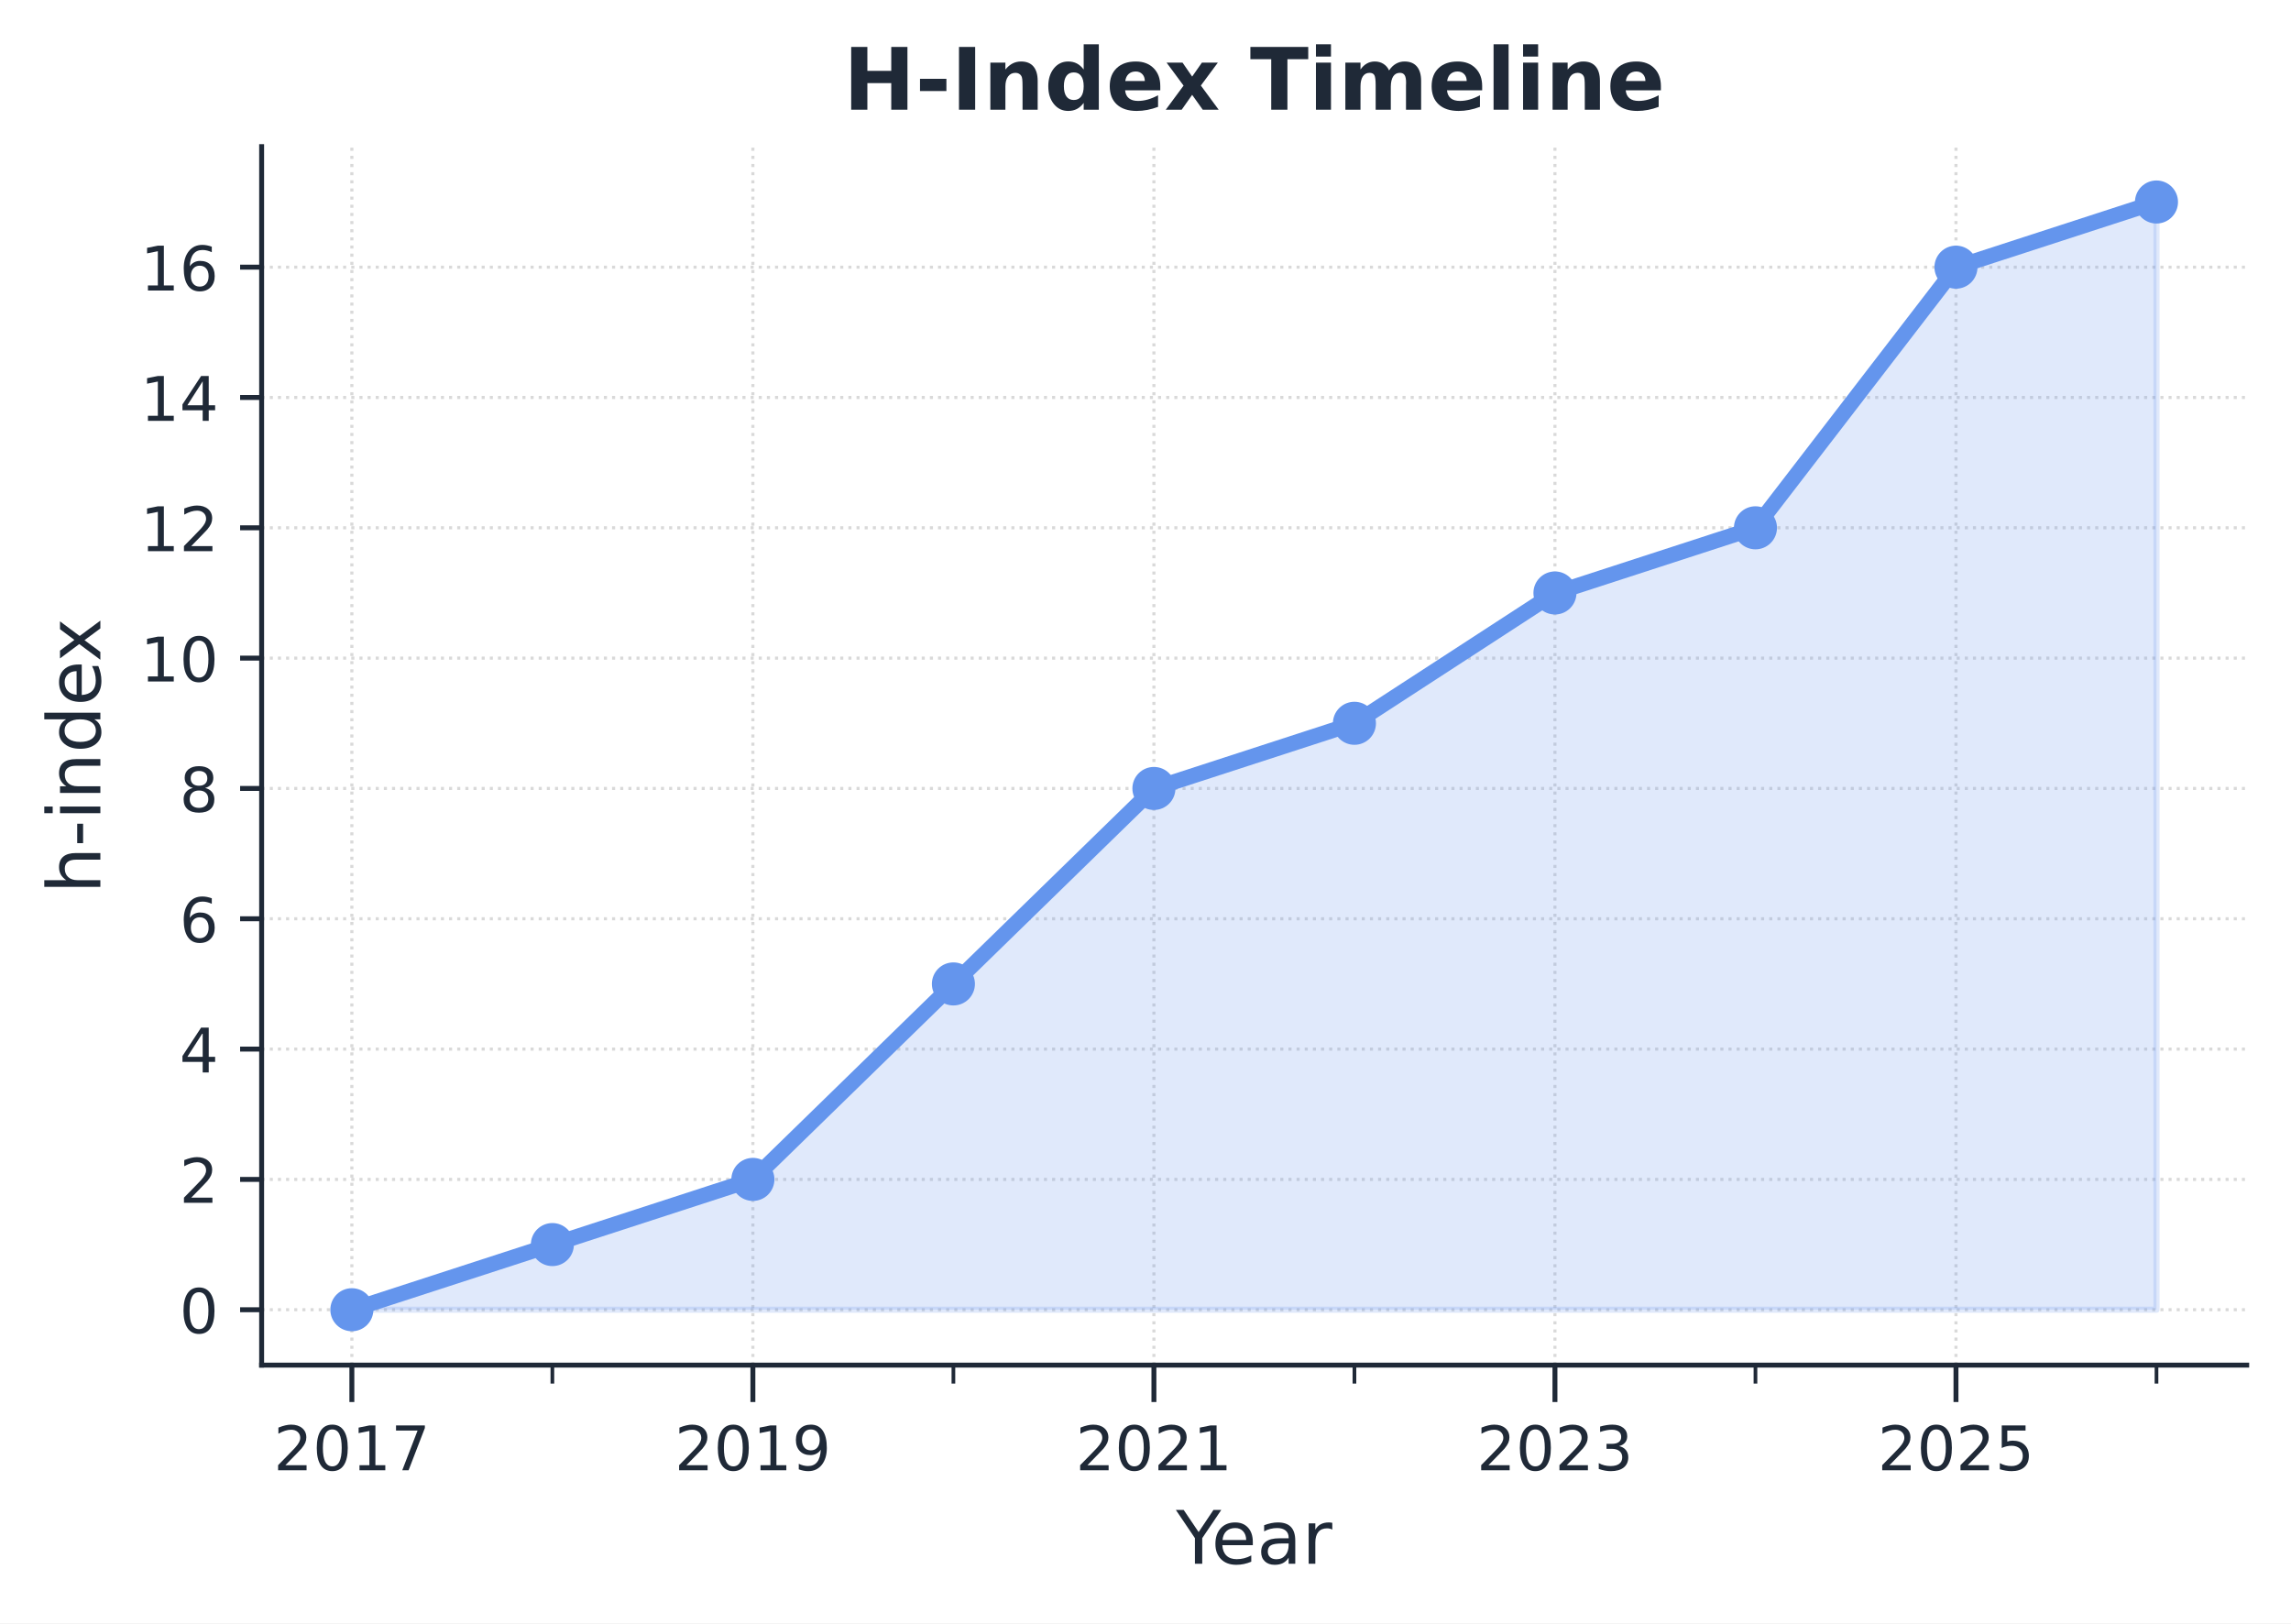
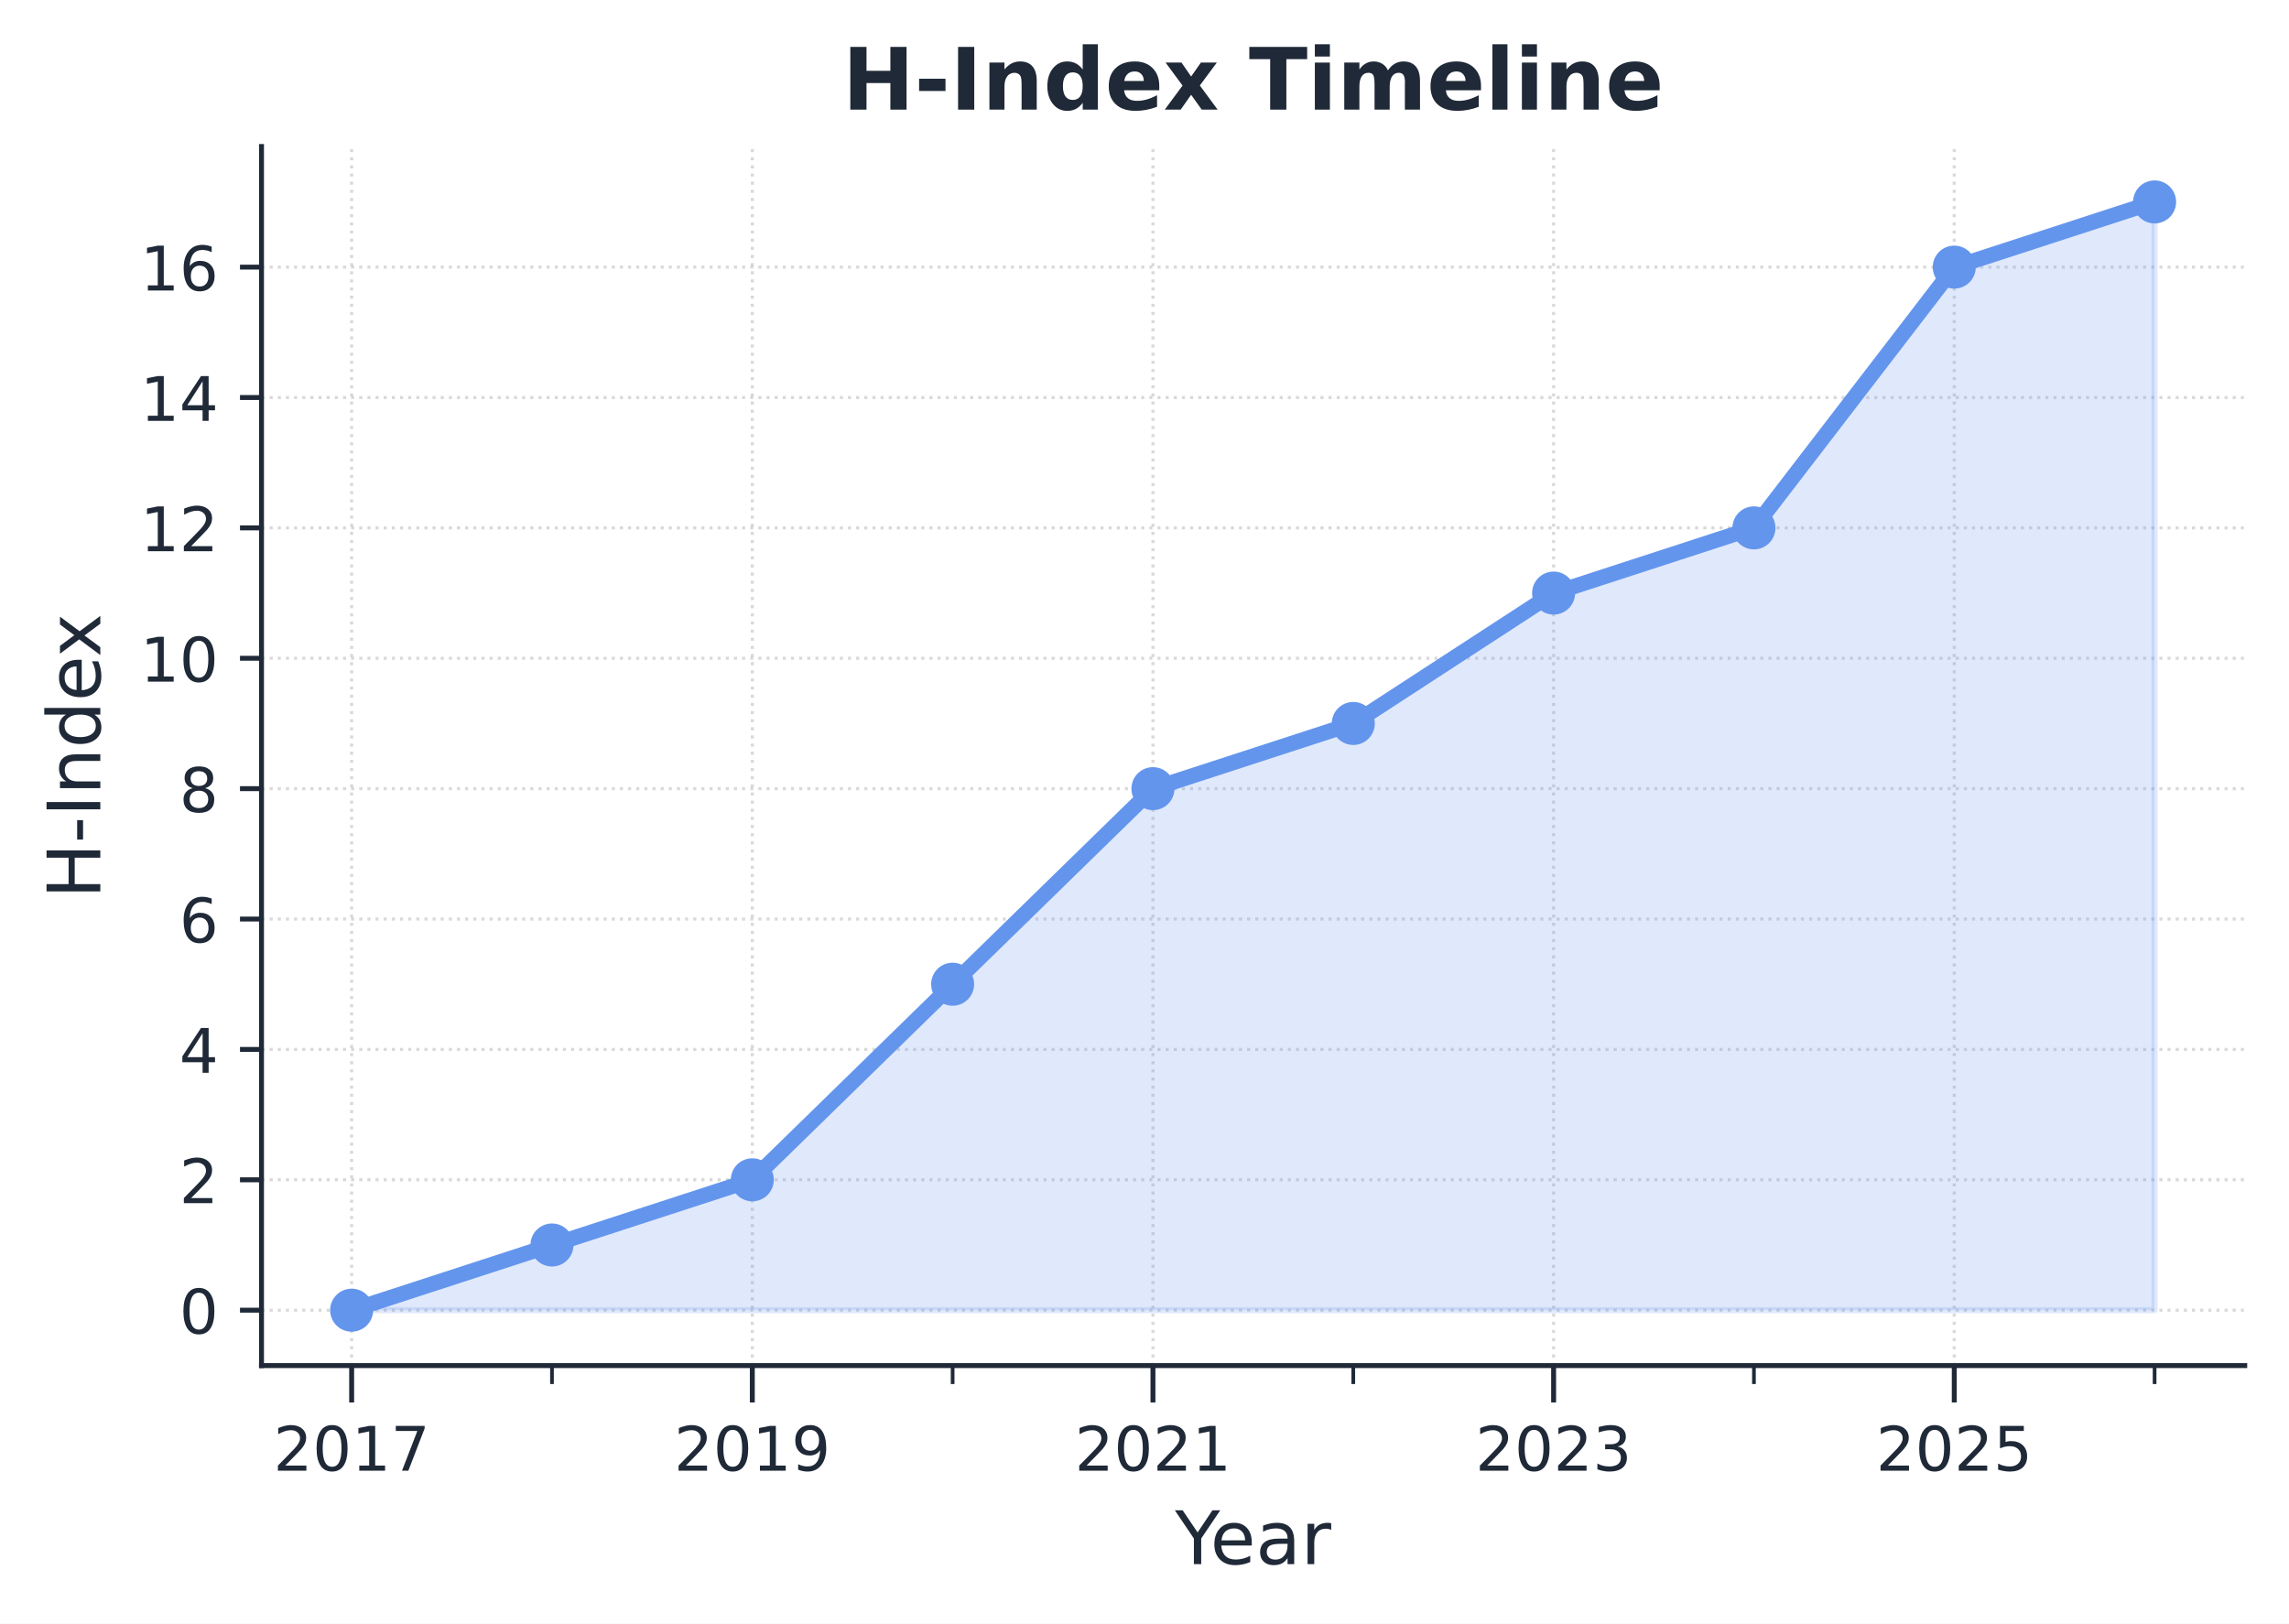
- <svg xmlns="http://www.w3.org/2000/svg" xmlns:xlink="http://www.w3.org/1999/xlink" width="372.499pt" height="263.93pt" viewBox="0 0 372.499 263.93" version="1.1">
+ <svg xmlns="http://www.w3.org/2000/svg" xmlns:xlink="http://www.w3.org/1999/xlink" width="372.349pt" height="264.17pt" viewBox="0 0 372.349 264.17" version="1.1">
  <defs>
    <style type="text/css">*{stroke-linejoin: round; stroke-linecap: butt}</style>
  </defs>
  <g id="figure_1">
    <g id="patch_1">
-       <path d="M -0 263.93  L 372.499 263.93  L 372.499 0  L -0 0  z " style="fill: #ffffff" />
+       <path d="M 0 264.17  L 372.349 264.17  L 372.349 0  L 0 0  z " style="fill: #ffffff" />
    </g>
    <g id="axes_1">
      <g id="patch_2">
-         <path d="M 42.539 221.938  L 365.299 221.938  L 365.299 23.838  L 42.539 23.838  L 42.539 221.938  z " style="fill: none" />
+         <path d="M 42.539 222.178  L 365.149 222.178  L 365.149 23.838  L 42.539 23.838  L 42.539 222.178  z " style="fill: none" />
      </g>
      <g id="matplotlib.axis_1">
        <g id="xtick_1">
          <g id="line2d_1">
-             <path d="M 57.21 221.938  L 57.21 23.838  " clip-path="url(#p928db05c9c)" style="fill: none; stroke-dasharray: 0.5,0.825; stroke-dashoffset: 0; stroke: #808080; stroke-opacity: 0.3; stroke-width: 0.5" />
+             <path d="M 57.203 222.178  L 57.203 23.838  " clip-path="url(#paad5f4434d)" style="fill: none; stroke-dasharray: 0.5,0.825; stroke-dashoffset: 0; stroke: #808080; stroke-opacity: 0.3; stroke-width: 0.5" />
          </g>
          <g id="line2d_2">
            <defs>
-               <path id="m669dae37e7" d="M 0 0  L 0 6  " style="stroke: #1f2937; stroke-width: 0.8" />
+               <path id="m8f8f8cfcc8" d="M 0 0  L 0 6  " style="stroke: #1f2937; stroke-width: 0.8" />
            </defs>
            <g>
-               <use xlink:href="#m669dae37e7" x="57.21" y="221.938" style="fill: #1f2937; stroke: #1f2937; stroke-width: 0.8" />
+               <use xlink:href="#m8f8f8cfcc8" x="57.203" y="222.178" style="fill: #1f2937; stroke: #1f2937; stroke-width: 0.8" />
            </g>
          </g>
          <g id="text_1">
-             <g style="fill: #1f2937" transform="translate(44.48466 239.0362) scale(0.1 -0.1)">
+             <g style="fill: #1f2937" transform="translate(44.47784 239.2763) scale(0.1 -0.1)">
              <defs>
                <path id="DejaVuSans-32" d="M 1228 531  L 3431 531  L 3431 0  L 469 0  L 469 531  Q 828 903 1448 1529  Q 2069 2156 2228 2338  Q 2531 2678 2651 2914  Q 2772 3150 2772 3378  Q 2772 3750 2511 3984  Q 2250 4219 1831 4219  Q 1534 4219 1204 4116  Q 875 4013 500 3803  L 500 4441  Q 881 4594 1212 4672  Q 1544 4750 1819 4750  Q 2544 4750 2975 4387  Q 3406 4025 3406 3419  Q 3406 3131 3298 2873  Q 3191 2616 2906 2266  Q 2828 2175 2409 1742  Q 1991 1309 1228 531  z " transform="scale(0.015625)" />
                <path id="DejaVuSans-30" d="M 2034 4250  Q 1547 4250 1301 3770  Q 1056 3291 1056 2328  Q 1056 1369 1301 889  Q 1547 409 2034 409  Q 2525 409 2770 889  Q 3016 1369 3016 2328  Q 3016 3291 2770 3770  Q 2525 4250 2034 4250  z M 2034 4750  Q 2819 4750 3233 4129  Q 3647 3509 3647 2328  Q 3647 1150 3233 529  Q 2819 -91 2034 -91  Q 1250 -91 836 529  Q 422 1150 422 2328  Q 422 3509 836 4129  Q 1250 4750 2034 4750  z " transform="scale(0.015625)" />
                <path id="DejaVuSans-31" d="M 794 531  L 1825 531  L 1825 4091  L 703 3866  L 703 4441  L 1819 4666  L 2450 4666  L 2450 531  L 3481 531  L 3481 0  L 794 0  L 794 531  z " transform="scale(0.015625)" />
                <path id="DejaVuSans-37" d="M 525 4666  L 3525 4666  L 3525 4397  L 1831 0  L 1172 0  L 2766 4134  L 525 4134  L 525 4666  z " transform="scale(0.015625)" />
              </defs>
              <use xlink:href="#DejaVuSans-32" />
              <use xlink:href="#DejaVuSans-30" transform="translate(63.62305 0)" />
              <use xlink:href="#DejaVuSans-31" transform="translate(127.2461 0)" />
              <use xlink:href="#DejaVuSans-37" transform="translate(190.8691 0)" />
            </g>
          </g>
        </g>
        <g id="xtick_2">
          <g id="line2d_3">
-             <path d="M 122.414 221.938  L 122.414 23.838  " clip-path="url(#p928db05c9c)" style="fill: none; stroke-dasharray: 0.5,0.825; stroke-dashoffset: 0; stroke: #808080; stroke-opacity: 0.3; stroke-width: 0.5" />
+             <path d="M 122.377 222.178  L 122.377 23.838  " clip-path="url(#paad5f4434d)" style="fill: none; stroke-dasharray: 0.5,0.825; stroke-dashoffset: 0; stroke: #808080; stroke-opacity: 0.3; stroke-width: 0.5" />
          </g>
          <g id="line2d_4">
            <g>
-               <use xlink:href="#m669dae37e7" x="122.414" y="221.938" style="fill: #1f2937; stroke: #1f2937; stroke-width: 0.8" />
+               <use xlink:href="#m8f8f8cfcc8" x="122.377" y="222.178" style="fill: #1f2937; stroke: #1f2937; stroke-width: 0.8" />
            </g>
          </g>
          <g id="text_2">
-             <g style="fill: #1f2937" transform="translate(109.6887 239.0362) scale(0.1 -0.1)">
+             <g style="fill: #1f2937" transform="translate(109.6516 239.2763) scale(0.1 -0.1)">
              <defs>
                <path id="DejaVuSans-39" d="M 703 97  L 703 672  Q 941 559 1184 500  Q 1428 441 1663 441  Q 2288 441 2617 861  Q 2947 1281 2994 2138  Q 2813 1869 2534 1725  Q 2256 1581 1919 1581  Q 1219 1581 811 2004  Q 403 2428 403 3163  Q 403 3881 828 4315  Q 1253 4750 1959 4750  Q 2769 4750 3195 4129  Q 3622 3509 3622 2328  Q 3622 1225 3098 567  Q 2575 -91 1691 -91  Q 1453 -91 1209 -44  Q 966 3 703 97  z M 1959 2075  Q 2384 2075 2632 2365  Q 2881 2656 2881 3163  Q 2881 3666 2632 3958  Q 2384 4250 1959 4250  Q 1534 4250 1286 3958  Q 1038 3666 1038 3163  Q 1038 2656 1286 2365  Q 1534 2075 1959 2075  z " transform="scale(0.015625)" />
              </defs>
              <use xlink:href="#DejaVuSans-32" />
              <use xlink:href="#DejaVuSans-30" transform="translate(63.62305 0)" />
              <use xlink:href="#DejaVuSans-31" transform="translate(127.2461 0)" />
              <use xlink:href="#DejaVuSans-39" transform="translate(190.8691 0)" />
            </g>
          </g>
        </g>
        <g id="xtick_3">
          <g id="line2d_5">
-             <path d="M 187.618 221.938  L 187.618 23.838  " clip-path="url(#p928db05c9c)" style="fill: none; stroke-dasharray: 0.5,0.825; stroke-dashoffset: 0; stroke: #808080; stroke-opacity: 0.3; stroke-width: 0.5" />
+             <path d="M 187.55 222.178  L 187.55 23.838  " clip-path="url(#paad5f4434d)" style="fill: none; stroke-dasharray: 0.5,0.825; stroke-dashoffset: 0; stroke: #808080; stroke-opacity: 0.3; stroke-width: 0.5" />
          </g>
          <g id="line2d_6">
            <g>
-               <use xlink:href="#m669dae37e7" x="187.618" y="221.938" style="fill: #1f2937; stroke: #1f2937; stroke-width: 0.8" />
+               <use xlink:href="#m8f8f8cfcc8" x="187.55" y="222.178" style="fill: #1f2937; stroke: #1f2937; stroke-width: 0.8" />
            </g>
          </g>
          <g id="text_3">
-             <g style="fill: #1f2937" transform="translate(174.8927 239.0362) scale(0.1 -0.1)">
+             <g style="fill: #1f2937" transform="translate(174.8253 239.2763) scale(0.1 -0.1)">
              <use xlink:href="#DejaVuSans-32" />
              <use xlink:href="#DejaVuSans-30" transform="translate(63.62305 0)" />
              <use xlink:href="#DejaVuSans-32" transform="translate(127.2461 0)" />
              <use xlink:href="#DejaVuSans-31" transform="translate(190.8691 0)" />
            </g>
          </g>
        </g>
        <g id="xtick_4">
          <g id="line2d_7">
-             <path d="M 252.822 221.938  L 252.822 23.838  " clip-path="url(#p928db05c9c)" style="fill: none; stroke-dasharray: 0.5,0.825; stroke-dashoffset: 0; stroke: #808080; stroke-opacity: 0.3; stroke-width: 0.5" />
+             <path d="M 252.724 222.178  L 252.724 23.838  " clip-path="url(#paad5f4434d)" style="fill: none; stroke-dasharray: 0.5,0.825; stroke-dashoffset: 0; stroke: #808080; stroke-opacity: 0.3; stroke-width: 0.5" />
          </g>
          <g id="line2d_8">
            <g>
-               <use xlink:href="#m669dae37e7" x="252.822" y="221.938" style="fill: #1f2937; stroke: #1f2937; stroke-width: 0.8" />
+               <use xlink:href="#m8f8f8cfcc8" x="252.724" y="222.178" style="fill: #1f2937; stroke: #1f2937; stroke-width: 0.8" />
            </g>
          </g>
          <g id="text_4">
-             <g style="fill: #1f2937" transform="translate(240.0968 239.0362) scale(0.1 -0.1)">
+             <g style="fill: #1f2937" transform="translate(239.9991 239.2763) scale(0.1 -0.1)">
              <defs>
                <path id="DejaVuSans-33" d="M 2597 2516  Q 3050 2419 3304 2112  Q 3559 1806 3559 1356  Q 3559 666 3084 287  Q 2609 -91 1734 -91  Q 1441 -91 1130 -33  Q 819 25 488 141  L 488 750  Q 750 597 1062 519  Q 1375 441 1716 441  Q 2309 441 2620 675  Q 2931 909 2931 1356  Q 2931 1769 2642 2001  Q 2353 2234 1838 2234  L 1294 2234  L 1294 2753  L 1863 2753  Q 2328 2753 2575 2939  Q 2822 3125 2822 3475  Q 2822 3834 2567 4026  Q 2313 4219 1838 4219  Q 1578 4219 1281 4162  Q 984 4106 628 3988  L 628 4550  Q 988 4650 1302 4700  Q 1616 4750 1894 4750  Q 2613 4750 3031 4423  Q 3450 4097 3450 3541  Q 3450 3153 3228 2886  Q 3006 2619 2597 2516  z " transform="scale(0.015625)" />
              </defs>
              <use xlink:href="#DejaVuSans-32" />
              <use xlink:href="#DejaVuSans-30" transform="translate(63.62305 0)" />
              <use xlink:href="#DejaVuSans-32" transform="translate(127.2461 0)" />
              <use xlink:href="#DejaVuSans-33" transform="translate(190.8691 0)" />
            </g>
          </g>
        </g>
        <g id="xtick_5">
          <g id="line2d_9">
-             <path d="M 318.026 221.938  L 318.026 23.838  " clip-path="url(#p928db05c9c)" style="fill: none; stroke-dasharray: 0.5,0.825; stroke-dashoffset: 0; stroke: #808080; stroke-opacity: 0.3; stroke-width: 0.5" />
+             <path d="M 317.898 222.178  L 317.898 23.838  " clip-path="url(#paad5f4434d)" style="fill: none; stroke-dasharray: 0.5,0.825; stroke-dashoffset: 0; stroke: #808080; stroke-opacity: 0.3; stroke-width: 0.5" />
          </g>
          <g id="line2d_10">
            <g>
-               <use xlink:href="#m669dae37e7" x="318.026" y="221.938" style="fill: #1f2937; stroke: #1f2937; stroke-width: 0.8" />
+               <use xlink:href="#m8f8f8cfcc8" x="317.898" y="222.178" style="fill: #1f2937; stroke: #1f2937; stroke-width: 0.8" />
            </g>
          </g>
          <g id="text_5">
-             <g style="fill: #1f2937" transform="translate(305.3008 239.0362) scale(0.1 -0.1)">
+             <g style="fill: #1f2937" transform="translate(305.1728 239.2763) scale(0.1 -0.1)">
              <defs>
                <path id="DejaVuSans-35" d="M 691 4666  L 3169 4666  L 3169 4134  L 1269 4134  L 1269 2991  Q 1406 3038 1543 3061  Q 1681 3084 1819 3084  Q 2600 3084 3056 2656  Q 3513 2228 3513 1497  Q 3513 744 3044 326  Q 2575 -91 1722 -91  Q 1428 -91 1123 -41  Q 819 9 494 109  L 494 744  Q 775 591 1075 516  Q 1375 441 1709 441  Q 2250 441 2565 725  Q 2881 1009 2881 1497  Q 2881 1984 2565 2268  Q 2250 2553 1709 2553  Q 1456 2553 1204 2497  Q 953 2441 691 2322  L 691 4666  z " transform="scale(0.015625)" />
              </defs>
              <use xlink:href="#DejaVuSans-32" />
              <use xlink:href="#DejaVuSans-30" transform="translate(63.62305 0)" />
              <use xlink:href="#DejaVuSans-32" transform="translate(127.2461 0)" />
              <use xlink:href="#DejaVuSans-35" transform="translate(190.8691 0)" />
            </g>
          </g>
        </g>
        <g id="xtick_6">
          <g id="line2d_11">
            <defs>
-               <path id="m80faea0647" d="M 0 0  L 0 3  " style="stroke: #1f2937; stroke-width: 0.6" />
+               <path id="m07fc759a1a" d="M 0 0  L 0 3  " style="stroke: #1f2937; stroke-width: 0.6" />
            </defs>
            <g>
-               <use xlink:href="#m80faea0647" x="89.812" y="221.938" style="fill: #1f2937; stroke: #1f2937; stroke-width: 0.6" />
+               <use xlink:href="#m07fc759a1a" x="89.79" y="222.178" style="fill: #1f2937; stroke: #1f2937; stroke-width: 0.6" />
            </g>
          </g>
        </g>
        <g id="xtick_7">
          <g id="line2d_12">
            <g>
-               <use xlink:href="#m80faea0647" x="155.016" y="221.938" style="fill: #1f2937; stroke: #1f2937; stroke-width: 0.6" />
+               <use xlink:href="#m07fc759a1a" x="154.963" y="222.178" style="fill: #1f2937; stroke: #1f2937; stroke-width: 0.6" />
            </g>
          </g>
        </g>
        <g id="xtick_8">
          <g id="line2d_13">
            <g>
-               <use xlink:href="#m80faea0647" x="220.22" y="221.938" style="fill: #1f2937; stroke: #1f2937; stroke-width: 0.6" />
+               <use xlink:href="#m07fc759a1a" x="220.137" y="222.178" style="fill: #1f2937; stroke: #1f2937; stroke-width: 0.6" />
            </g>
          </g>
        </g>
        <g id="xtick_9">
          <g id="line2d_14">
            <g>
-               <use xlink:href="#m80faea0647" x="285.424" y="221.938" style="fill: #1f2937; stroke: #1f2937; stroke-width: 0.6" />
+               <use xlink:href="#m07fc759a1a" x="285.311" y="222.178" style="fill: #1f2937; stroke: #1f2937; stroke-width: 0.6" />
            </g>
          </g>
        </g>
        <g id="xtick_10">
          <g id="line2d_15">
            <g>
-               <use xlink:href="#m80faea0647" x="350.628" y="221.938" style="fill: #1f2937; stroke: #1f2937; stroke-width: 0.6" />
+               <use xlink:href="#m07fc759a1a" x="350.485" y="222.178" style="fill: #1f2937; stroke: #1f2937; stroke-width: 0.6" />
            </g>
          </g>
        </g>
        <g id="text_6">
-           <g style="fill: #1f2937" transform="translate(191.2138 254.2341) scale(0.12 -0.12)">
+           <g style="fill: #1f2937" transform="translate(191.1387 254.4741) scale(0.12 -0.12)">
            <defs>
              <path id="DejaVuSans-59" d="M -13 4666  L 666 4666  L 1959 2747  L 3244 4666  L 3922 4666  L 2272 2222  L 2272 0  L 1638 0  L 1638 2222  L -13 4666  z " transform="scale(0.015625)" />
              <path id="DejaVuSans-65" d="M 3597 1894  L 3597 1613  L 953 1613  Q 991 1019 1311 708  Q 1631 397 2203 397  Q 2534 397 2845 478  Q 3156 559 3463 722  L 3463 178  Q 3153 47 2828 -22  Q 2503 -91 2169 -91  Q 1331 -91 842 396  Q 353 884 353 1716  Q 353 2575 817 3079  Q 1281 3584 2069 3584  Q 2775 3584 3186 3129  Q 3597 2675 3597 1894  z M 3022 2063  Q 3016 2534 2758 2815  Q 2500 3097 2075 3097  Q 1594 3097 1305 2825  Q 1016 2553 972 2059  L 3022 2063  z " transform="scale(0.015625)" />
              <path id="DejaVuSans-61" d="M 2194 1759  Q 1497 1759 1228 1600  Q 959 1441 959 1056  Q 959 750 1161 570  Q 1363 391 1709 391  Q 2188 391 2477 730  Q 2766 1069 2766 1631  L 2766 1759  L 2194 1759  z M 3341 1997  L 3341 0  L 2766 0  L 2766 531  Q 2569 213 2275 61  Q 1981 -91 1556 -91  Q 1019 -91 701 211  Q 384 513 384 1019  Q 384 1609 779 1909  Q 1175 2209 1959 2209  L 2766 2209  L 2766 2266  Q 2766 2663 2505 2880  Q 2244 3097 1772 3097  Q 1472 3097 1187 3025  Q 903 2953 641 2809  L 641 3341  Q 956 3463 1253 3523  Q 1550 3584 1831 3584  Q 2591 3584 2966 3190  Q 3341 2797 3341 1997  z " transform="scale(0.015625)" />
              <path id="DejaVuSans-72" d="M 2631 2963  Q 2534 3019 2420 3045  Q 2306 3072 2169 3072  Q 1681 3072 1420 2755  Q 1159 2438 1159 1844  L 1159 0  L 581 0  L 581 3500  L 1159 3500  L 1159 2956  Q 1341 3275 1631 3429  Q 1922 3584 2338 3584  Q 2397 3584 2469 3576  Q 2541 3569 2628 3553  L 2631 2963  z " transform="scale(0.015625)" />
            </defs>
            <use xlink:href="#DejaVuSans-59" />
            <use xlink:href="#DejaVuSans-65" transform="translate(47.83398 0)" />
            <use xlink:href="#DejaVuSans-61" transform="translate(109.3574 0)" />
            <use xlink:href="#DejaVuSans-72" transform="translate(170.6367 0)" />
          </g>
        </g>
      </g>
      <g id="matplotlib.axis_2">
        <g id="ytick_1">
          <g id="line2d_16">
-             <path d="M 42.539 212.933  L 365.299 212.933  " clip-path="url(#p928db05c9c)" style="fill: none; stroke-dasharray: 0.5,0.825; stroke-dashoffset: 0; stroke: #808080; stroke-opacity: 0.3; stroke-width: 0.5" />
+             <path d="M 42.539 213.162  L 365.149 213.162  " clip-path="url(#paad5f4434d)" style="fill: none; stroke-dasharray: 0.5,0.825; stroke-dashoffset: 0; stroke: #808080; stroke-opacity: 0.3; stroke-width: 0.5" />
          </g>
          <g id="line2d_17">
            <defs>
-               <path id="m0e432f1ce9" d="M 0 0  L -3.5 0  " style="stroke: #1f2937; stroke-width: 0.8" />
+               <path id="m48a9e5eae3" d="M 0 0  L -3.5 0  " style="stroke: #1f2937; stroke-width: 0.8" />
            </defs>
            <g>
-               <use xlink:href="#m0e432f1ce9" x="42.539" y="212.933" style="fill: #1f2937; stroke: #1f2937; stroke-width: 0.8" />
+               <use xlink:href="#m48a9e5eae3" x="42.539" y="213.162" style="fill: #1f2937; stroke: #1f2937; stroke-width: 0.8" />
            </g>
          </g>
          <g id="text_7">
-             <g style="fill: #1f2937" transform="translate(29.17625 216.7325) scale(0.1 -0.1)">
+             <g style="fill: #1f2937" transform="translate(29.17625 216.9616) scale(0.1 -0.1)">
              <use xlink:href="#DejaVuSans-30" />
            </g>
          </g>
        </g>
        <g id="ytick_2">
          <g id="line2d_18">
-             <path d="M 42.539 191.746  L 365.299 191.746  " clip-path="url(#p928db05c9c)" style="fill: none; stroke-dasharray: 0.5,0.825; stroke-dashoffset: 0; stroke: #808080; stroke-opacity: 0.3; stroke-width: 0.5" />
+             <path d="M 42.539 191.95  L 365.149 191.95  " clip-path="url(#paad5f4434d)" style="fill: none; stroke-dasharray: 0.5,0.825; stroke-dashoffset: 0; stroke: #808080; stroke-opacity: 0.3; stroke-width: 0.5" />
          </g>
          <g id="line2d_19">
            <g>
-               <use xlink:href="#m0e432f1ce9" x="42.539" y="191.746" style="fill: #1f2937; stroke: #1f2937; stroke-width: 0.8" />
+               <use xlink:href="#m48a9e5eae3" x="42.539" y="191.95" style="fill: #1f2937; stroke: #1f2937; stroke-width: 0.8" />
            </g>
          </g>
          <g id="text_8">
-             <g style="fill: #1f2937" transform="translate(29.17625 195.5453) scale(0.1 -0.1)">
+             <g style="fill: #1f2937" transform="translate(29.17625 195.7487) scale(0.1 -0.1)">
              <use xlink:href="#DejaVuSans-32" />
            </g>
          </g>
        </g>
        <g id="ytick_3">
          <g id="line2d_20">
-             <path d="M 42.539 170.559  L 365.299 170.559  " clip-path="url(#p928db05c9c)" style="fill: none; stroke-dasharray: 0.5,0.825; stroke-dashoffset: 0; stroke: #808080; stroke-opacity: 0.3; stroke-width: 0.5" />
+             <path d="M 42.539 170.737  L 365.149 170.737  " clip-path="url(#paad5f4434d)" style="fill: none; stroke-dasharray: 0.5,0.825; stroke-dashoffset: 0; stroke: #808080; stroke-opacity: 0.3; stroke-width: 0.5" />
          </g>
          <g id="line2d_21">
            <g>
-               <use xlink:href="#m0e432f1ce9" x="42.539" y="170.559" style="fill: #1f2937; stroke: #1f2937; stroke-width: 0.8" />
+               <use xlink:href="#m48a9e5eae3" x="42.539" y="170.737" style="fill: #1f2937; stroke: #1f2937; stroke-width: 0.8" />
            </g>
          </g>
          <g id="text_9">
-             <g style="fill: #1f2937" transform="translate(29.17625 174.3582) scale(0.1 -0.1)">
+             <g style="fill: #1f2937" transform="translate(29.17625 174.5359) scale(0.1 -0.1)">
              <defs>
                <path id="DejaVuSans-34" d="M 2419 4116  L 825 1625  L 2419 1625  L 2419 4116  z M 2253 4666  L 3047 4666  L 3047 1625  L 3713 1625  L 3713 1100  L 3047 1100  L 3047 0  L 2419 0  L 2419 1100  L 313 1100  L 313 1709  L 2253 4666  z " transform="scale(0.015625)" />
              </defs>
              <use xlink:href="#DejaVuSans-34" />
            </g>
          </g>
        </g>
        <g id="ytick_4">
          <g id="line2d_22">
-             <path d="M 42.539 149.372  L 365.299 149.372  " clip-path="url(#p928db05c9c)" style="fill: none; stroke-dasharray: 0.5,0.825; stroke-dashoffset: 0; stroke: #808080; stroke-opacity: 0.3; stroke-width: 0.5" />
+             <path d="M 42.539 149.524  L 365.149 149.524  " clip-path="url(#paad5f4434d)" style="fill: none; stroke-dasharray: 0.5,0.825; stroke-dashoffset: 0; stroke: #808080; stroke-opacity: 0.3; stroke-width: 0.5" />
          </g>
          <g id="line2d_23">
            <g>
-               <use xlink:href="#m0e432f1ce9" x="42.539" y="149.372" style="fill: #1f2937; stroke: #1f2937; stroke-width: 0.8" />
+               <use xlink:href="#m48a9e5eae3" x="42.539" y="149.524" style="fill: #1f2937; stroke: #1f2937; stroke-width: 0.8" />
            </g>
          </g>
          <g id="text_10">
-             <g style="fill: #1f2937" transform="translate(29.17625 153.171) scale(0.1 -0.1)">
+             <g style="fill: #1f2937" transform="translate(29.17625 153.3231) scale(0.1 -0.1)">
              <defs>
                <path id="DejaVuSans-36" d="M 2113 2584  Q 1688 2584 1439 2293  Q 1191 2003 1191 1497  Q 1191 994 1439 701  Q 1688 409 2113 409  Q 2538 409 2786 701  Q 3034 994 3034 1497  Q 3034 2003 2786 2293  Q 2538 2584 2113 2584  z M 3366 4563  L 3366 3988  Q 3128 4100 2886 4159  Q 2644 4219 2406 4219  Q 1781 4219 1451 3797  Q 1122 3375 1075 2522  Q 1259 2794 1537 2939  Q 1816 3084 2150 3084  Q 2853 3084 3261 2657  Q 3669 2231 3669 1497  Q 3669 778 3244 343  Q 2819 -91 2113 -91  Q 1303 -91 875 529  Q 447 1150 447 2328  Q 447 3434 972 4092  Q 1497 4750 2381 4750  Q 2619 4750 2861 4703  Q 3103 4656 3366 4563  z " transform="scale(0.015625)" />
              </defs>
              <use xlink:href="#DejaVuSans-36" />
            </g>
          </g>
        </g>
        <g id="ytick_5">
          <g id="line2d_24">
-             <path d="M 42.539 128.185  L 365.299 128.185  " clip-path="url(#p928db05c9c)" style="fill: none; stroke-dasharray: 0.5,0.825; stroke-dashoffset: 0; stroke: #808080; stroke-opacity: 0.3; stroke-width: 0.5" />
+             <path d="M 42.539 128.311  L 365.149 128.311  " clip-path="url(#paad5f4434d)" style="fill: none; stroke-dasharray: 0.5,0.825; stroke-dashoffset: 0; stroke: #808080; stroke-opacity: 0.3; stroke-width: 0.5" />
          </g>
          <g id="line2d_25">
            <g>
-               <use xlink:href="#m0e432f1ce9" x="42.539" y="128.185" style="fill: #1f2937; stroke: #1f2937; stroke-width: 0.8" />
+               <use xlink:href="#m48a9e5eae3" x="42.539" y="128.311" style="fill: #1f2937; stroke: #1f2937; stroke-width: 0.8" />
            </g>
          </g>
          <g id="text_11">
-             <g style="fill: #1f2937" transform="translate(29.17625 131.9838) scale(0.1 -0.1)">
+             <g style="fill: #1f2937" transform="translate(29.17625 132.1102) scale(0.1 -0.1)">
              <defs>
                <path id="DejaVuSans-38" d="M 2034 2216  Q 1584 2216 1326 1975  Q 1069 1734 1069 1313  Q 1069 891 1326 650  Q 1584 409 2034 409  Q 2484 409 2743 651  Q 3003 894 3003 1313  Q 3003 1734 2745 1975  Q 2488 2216 2034 2216  z M 1403 2484  Q 997 2584 770 2862  Q 544 3141 544 3541  Q 544 4100 942 4425  Q 1341 4750 2034 4750  Q 2731 4750 3128 4425  Q 3525 4100 3525 3541  Q 3525 3141 3298 2862  Q 3072 2584 2669 2484  Q 3125 2378 3379 2068  Q 3634 1759 3634 1313  Q 3634 634 3220 271  Q 2806 -91 2034 -91  Q 1263 -91 848 271  Q 434 634 434 1313  Q 434 1759 690 2068  Q 947 2378 1403 2484  z M 1172 3481  Q 1172 3119 1398 2916  Q 1625 2713 2034 2713  Q 2441 2713 2670 2916  Q 2900 3119 2900 3481  Q 2900 3844 2670 4047  Q 2441 4250 2034 4250  Q 1625 4250 1398 4047  Q 1172 3844 1172 3481  z " transform="scale(0.015625)" />
              </defs>
              <use xlink:href="#DejaVuSans-38" />
            </g>
          </g>
        </g>
        <g id="ytick_6">
          <g id="line2d_26">
-             <path d="M 42.539 106.997  L 365.299 106.997  " clip-path="url(#p928db05c9c)" style="fill: none; stroke-dasharray: 0.5,0.825; stroke-dashoffset: 0; stroke: #808080; stroke-opacity: 0.3; stroke-width: 0.5" />
+             <path d="M 42.539 107.098  L 365.149 107.098  " clip-path="url(#paad5f4434d)" style="fill: none; stroke-dasharray: 0.5,0.825; stroke-dashoffset: 0; stroke: #808080; stroke-opacity: 0.3; stroke-width: 0.5" />
          </g>
          <g id="line2d_27">
            <g>
-               <use xlink:href="#m0e432f1ce9" x="42.539" y="106.997" style="fill: #1f2937; stroke: #1f2937; stroke-width: 0.8" />
+               <use xlink:href="#m48a9e5eae3" x="42.539" y="107.098" style="fill: #1f2937; stroke: #1f2937; stroke-width: 0.8" />
            </g>
          </g>
          <g id="text_12">
-             <g style="fill: #1f2937" transform="translate(22.81375 110.7967) scale(0.1 -0.1)">
+             <g style="fill: #1f2937" transform="translate(22.81375 110.8974) scale(0.1 -0.1)">
              <use xlink:href="#DejaVuSans-31" />
              <use xlink:href="#DejaVuSans-30" transform="translate(63.62305 0)" />
            </g>
          </g>
        </g>
        <g id="ytick_7">
          <g id="line2d_28">
-             <path d="M 42.539 85.81  L 365.299 85.81  " clip-path="url(#p928db05c9c)" style="fill: none; stroke-dasharray: 0.5,0.825; stroke-dashoffset: 0; stroke: #808080; stroke-opacity: 0.3; stroke-width: 0.5" />
+             <path d="M 42.539 85.885  L 365.149 85.885  " clip-path="url(#paad5f4434d)" style="fill: none; stroke-dasharray: 0.5,0.825; stroke-dashoffset: 0; stroke: #808080; stroke-opacity: 0.3; stroke-width: 0.5" />
          </g>
          <g id="line2d_29">
            <g>
-               <use xlink:href="#m0e432f1ce9" x="42.539" y="85.81" style="fill: #1f2937; stroke: #1f2937; stroke-width: 0.8" />
+               <use xlink:href="#m48a9e5eae3" x="42.539" y="85.885" style="fill: #1f2937; stroke: #1f2937; stroke-width: 0.8" />
            </g>
          </g>
          <g id="text_13">
-             <g style="fill: #1f2937" transform="translate(22.81375 89.60949) scale(0.1 -0.1)">
+             <g style="fill: #1f2937" transform="translate(22.81375 89.68457) scale(0.1 -0.1)">
              <use xlink:href="#DejaVuSans-31" />
              <use xlink:href="#DejaVuSans-32" transform="translate(63.62305 0)" />
            </g>
          </g>
        </g>
        <g id="ytick_8">
          <g id="line2d_30">
-             <path d="M 42.539 64.623  L 365.299 64.623  " clip-path="url(#p928db05c9c)" style="fill: none; stroke-dasharray: 0.5,0.825; stroke-dashoffset: 0; stroke: #808080; stroke-opacity: 0.3; stroke-width: 0.5" />
+             <path d="M 42.539 64.673  L 365.149 64.673  " clip-path="url(#paad5f4434d)" style="fill: none; stroke-dasharray: 0.5,0.825; stroke-dashoffset: 0; stroke: #808080; stroke-opacity: 0.3; stroke-width: 0.5" />
          </g>
          <g id="line2d_31">
            <g>
-               <use xlink:href="#m0e432f1ce9" x="42.539" y="64.623" style="fill: #1f2937; stroke: #1f2937; stroke-width: 0.8" />
+               <use xlink:href="#m48a9e5eae3" x="42.539" y="64.673" style="fill: #1f2937; stroke: #1f2937; stroke-width: 0.8" />
            </g>
          </g>
          <g id="text_14">
-             <g style="fill: #1f2937" transform="translate(22.81375 68.42233) scale(0.1 -0.1)">
+             <g style="fill: #1f2937" transform="translate(22.81375 68.47174) scale(0.1 -0.1)">
              <use xlink:href="#DejaVuSans-31" />
              <use xlink:href="#DejaVuSans-34" transform="translate(63.62305 0)" />
            </g>
          </g>
        </g>
        <g id="ytick_9">
          <g id="line2d_32">
-             <path d="M 42.539 43.436  L 365.299 43.436  " clip-path="url(#p928db05c9c)" style="fill: none; stroke-dasharray: 0.5,0.825; stroke-dashoffset: 0; stroke: #808080; stroke-opacity: 0.3; stroke-width: 0.5" />
+             <path d="M 42.539 43.46  L 365.149 43.46  " clip-path="url(#paad5f4434d)" style="fill: none; stroke-dasharray: 0.5,0.825; stroke-dashoffset: 0; stroke: #808080; stroke-opacity: 0.3; stroke-width: 0.5" />
          </g>
          <g id="line2d_33">
            <g>
-               <use xlink:href="#m0e432f1ce9" x="42.539" y="43.436" style="fill: #1f2937; stroke: #1f2937; stroke-width: 0.8" />
+               <use xlink:href="#m48a9e5eae3" x="42.539" y="43.46" style="fill: #1f2937; stroke: #1f2937; stroke-width: 0.8" />
            </g>
          </g>
          <g id="text_15">
-             <g style="fill: #1f2937" transform="translate(22.81375 47.23516) scale(0.1 -0.1)">
+             <g style="fill: #1f2937" transform="translate(22.81375 47.2589) scale(0.1 -0.1)">
              <use xlink:href="#DejaVuSans-31" />
              <use xlink:href="#DejaVuSans-36" transform="translate(63.62305 0)" />
            </g>
          </g>
        </g>
        <g id="text_16">
-           <g style="fill: #1f2937" transform="translate(16.31812 145.2716) rotate(-90) scale(0.12 -0.12)">
+           <g style="fill: #1f2937" transform="translate(16.31812 146.2044) rotate(-90) scale(0.12 -0.12)">
            <defs>
-               <path id="DejaVuSans-68" d="M 3513 2113  L 3513 0  L 2938 0  L 2938 2094  Q 2938 2591 2744 2837  Q 2550 3084 2163 3084  Q 1697 3084 1428 2787  Q 1159 2491 1159 1978  L 1159 0  L 581 0  L 581 4863  L 1159 4863  L 1159 2956  Q 1366 3272 1645 3428  Q 1925 3584 2291 3584  Q 2894 3584 3203 3211  Q 3513 2838 3513 2113  z " transform="scale(0.015625)" />
+               <path id="DejaVuSans-48" d="M 628 4666  L 1259 4666  L 1259 2753  L 3553 2753  L 3553 4666  L 4184 4666  L 4184 0  L 3553 0  L 3553 2222  L 1259 2222  L 1259 0  L 628 0  L 628 4666  z " transform="scale(0.015625)" />
              <path id="DejaVuSans-2d" d="M 313 2009  L 1997 2009  L 1997 1497  L 313 1497  L 313 2009  z " transform="scale(0.015625)" />
-               <path id="DejaVuSans-69" d="M 603 3500  L 1178 3500  L 1178 0  L 603 0  L 603 3500  z M 603 4863  L 1178 4863  L 1178 4134  L 603 4134  L 603 4863  z " transform="scale(0.015625)" />
+               <path id="DejaVuSans-49" d="M 628 4666  L 1259 4666  L 1259 0  L 628 0  L 628 4666  z " transform="scale(0.015625)" />
              <path id="DejaVuSans-6e" d="M 3513 2113  L 3513 0  L 2938 0  L 2938 2094  Q 2938 2591 2744 2837  Q 2550 3084 2163 3084  Q 1697 3084 1428 2787  Q 1159 2491 1159 1978  L 1159 0  L 581 0  L 581 3500  L 1159 3500  L 1159 2956  Q 1366 3272 1645 3428  Q 1925 3584 2291 3584  Q 2894 3584 3203 3211  Q 3513 2838 3513 2113  z " transform="scale(0.015625)" />
              <path id="DejaVuSans-64" d="M 2906 2969  L 2906 4863  L 3481 4863  L 3481 0  L 2906 0  L 2906 525  Q 2725 213 2448 61  Q 2172 -91 1784 -91  Q 1150 -91 751 415  Q 353 922 353 1747  Q 353 2572 751 3078  Q 1150 3584 1784 3584  Q 2172 3584 2448 3432  Q 2725 3281 2906 2969  z M 947 1747  Q 947 1113 1208 752  Q 1469 391 1925 391  Q 2381 391 2643 752  Q 2906 1113 2906 1747  Q 2906 2381 2643 2742  Q 2381 3103 1925 3103  Q 1469 3103 1208 2742  Q 947 2381 947 1747  z " transform="scale(0.015625)" />
              <path id="DejaVuSans-78" d="M 3513 3500  L 2247 1797  L 3578 0  L 2900 0  L 1881 1375  L 863 0  L 184 0  L 1544 1831  L 300 3500  L 978 3500  L 1906 2253  L 2834 3500  L 3513 3500  z " transform="scale(0.015625)" />
            </defs>
-             <use xlink:href="#DejaVuSans-68" />
-             <use xlink:href="#DejaVuSans-2d" transform="translate(63.37891 0)" />
-             <use xlink:href="#DejaVuSans-69" transform="translate(99.46289 0)" />
-             <use xlink:href="#DejaVuSans-6e" transform="translate(127.2461 0)" />
-             <use xlink:href="#DejaVuSans-64" transform="translate(190.625 0)" />
-             <use xlink:href="#DejaVuSans-65" transform="translate(254.1016 0)" />
-             <use xlink:href="#DejaVuSans-78" transform="translate(313.875 0)" />
+             <use xlink:href="#DejaVuSans-48" />
+             <use xlink:href="#DejaVuSans-2d" transform="translate(75.19531 0)" />
+             <use xlink:href="#DejaVuSans-49" transform="translate(111.2793 0)" />
+             <use xlink:href="#DejaVuSans-6e" transform="translate(140.7715 0)" />
+             <use xlink:href="#DejaVuSans-64" transform="translate(204.1504 0)" />
+             <use xlink:href="#DejaVuSans-65" transform="translate(267.627 0)" />
+             <use xlink:href="#DejaVuSans-78" transform="translate(327.4004 0)" />
          </g>
        </g>
      </g>
      <g id="FillBetweenPolyCollection_1">
        <defs>
-           <path id="m67acc42a71" d="M 57.21 -50.996  L 57.21 -50.996  L 89.812 -61.59  L 122.414 -72.184  L 155.016 -103.964  L 187.618 -135.745  L 220.22 -146.339  L 252.822 -167.526  L 285.424 -178.119  L 318.026 -220.494  L 350.628 -231.087  L 350.628 -50.996  L 350.628 -50.996  L 318.026 -50.996  L 285.424 -50.996  L 252.822 -50.996  L 220.22 -50.996  L 187.618 -50.996  L 155.016 -50.996  L 122.414 -50.996  L 89.812 -50.996  L 57.21 -50.996  z " style="stroke: #6495ed; stroke-opacity: 0.2" />
+           <path id="m08521ac5a8" d="M 57.203 -51.007  L 57.203 -51.007  L 89.79 -61.614  L 122.377 -72.22  L 154.963 -104.039  L 187.55 -135.859  L 220.137 -146.465  L 252.724 -167.678  L 285.311 -178.284  L 317.898 -220.71  L 350.485 -231.316  L 350.485 -51.007  L 350.485 -51.007  L 317.898 -51.007  L 285.311 -51.007  L 252.724 -51.007  L 220.137 -51.007  L 187.55 -51.007  L 154.963 -51.007  L 122.377 -51.007  L 89.79 -51.007  L 57.203 -51.007  z " style="stroke: #6495ed; stroke-opacity: 0.2" />
        </defs>
-         <g clip-path="url(#p928db05c9c)">
-           <use xlink:href="#m67acc42a71" x="0" y="263.93" style="fill: #6495ed; fill-opacity: 0.2; stroke: #6495ed; stroke-opacity: 0.2" />
+         <g clip-path="url(#paad5f4434d)">
+           <use xlink:href="#m08521ac5a8" x="0" y="264.17" style="fill: #6495ed; fill-opacity: 0.2; stroke: #6495ed; stroke-opacity: 0.2" />
        </g>
      </g>
      <g id="line2d_34">
-         <path d="M 57.21 212.933  L 89.812 202.34  L 122.414 191.746  L 155.016 159.965  L 187.618 128.185  L 220.22 117.591  L 252.822 96.404  L 285.424 85.81  L 318.026 43.436  L 350.628 32.842  " clip-path="url(#p928db05c9c)" style="fill: none; stroke: #6495ed; stroke-width: 2.5; stroke-linecap: square" />
+         <path d="M 57.203 213.162  L 89.79 202.556  L 122.377 191.95  L 154.963 160.13  L 187.55 128.311  L 220.137 117.705  L 252.724 96.492  L 285.311 85.885  L 317.898 43.46  L 350.485 32.853  " clip-path="url(#paad5f4434d)" style="fill: none; stroke: #6495ed; stroke-width: 2.5; stroke-linecap: square" />
        <defs>
-           <path id="md352d155b4" d="M 0 3  C 0.796 3 1.559 2.684 2.121 2.121  C 2.684 1.559 3 0.796 3 0  C 3 -0.796 2.684 -1.559 2.121 -2.121  C 1.559 -2.684 0.796 -3 0 -3  C -0.796 -3 -1.559 -2.684 -2.121 -2.121  C -2.684 -1.559 -3 -0.796 -3 0  C -3 0.796 -2.684 1.559 -2.121 2.121  C -1.559 2.684 -0.796 3 0 3  z " style="stroke: #6495ed" />
+           <path id="ma63bf2f79a" d="M 0 3  C 0.796 3 1.559 2.684 2.121 2.121  C 2.684 1.559 3 0.796 3 0  C 3 -0.796 2.684 -1.559 2.121 -2.121  C 1.559 -2.684 0.796 -3 0 -3  C -0.796 -3 -1.559 -2.684 -2.121 -2.121  C -2.684 -1.559 -3 -0.796 -3 0  C -3 0.796 -2.684 1.559 -2.121 2.121  C -1.559 2.684 -0.796 3 0 3  z " style="stroke: #6495ed" />
        </defs>
-         <g clip-path="url(#p928db05c9c)">
-           <use xlink:href="#md352d155b4" x="57.21" y="212.933" style="fill: #6495ed; stroke: #6495ed" />
-           <use xlink:href="#md352d155b4" x="89.812" y="202.34" style="fill: #6495ed; stroke: #6495ed" />
-           <use xlink:href="#md352d155b4" x="122.414" y="191.746" style="fill: #6495ed; stroke: #6495ed" />
-           <use xlink:href="#md352d155b4" x="155.016" y="159.965" style="fill: #6495ed; stroke: #6495ed" />
-           <use xlink:href="#md352d155b4" x="187.618" y="128.185" style="fill: #6495ed; stroke: #6495ed" />
-           <use xlink:href="#md352d155b4" x="220.22" y="117.591" style="fill: #6495ed; stroke: #6495ed" />
-           <use xlink:href="#md352d155b4" x="252.822" y="96.404" style="fill: #6495ed; stroke: #6495ed" />
-           <use xlink:href="#md352d155b4" x="285.424" y="85.81" style="fill: #6495ed; stroke: #6495ed" />
-           <use xlink:href="#md352d155b4" x="318.026" y="43.436" style="fill: #6495ed; stroke: #6495ed" />
-           <use xlink:href="#md352d155b4" x="350.628" y="32.842" style="fill: #6495ed; stroke: #6495ed" />
+         <g clip-path="url(#paad5f4434d)">
+           <use xlink:href="#ma63bf2f79a" x="57.203" y="213.162" style="fill: #6495ed; stroke: #6495ed" />
+           <use xlink:href="#ma63bf2f79a" x="89.79" y="202.556" style="fill: #6495ed; stroke: #6495ed" />
+           <use xlink:href="#ma63bf2f79a" x="122.377" y="191.95" style="fill: #6495ed; stroke: #6495ed" />
+           <use xlink:href="#ma63bf2f79a" x="154.963" y="160.13" style="fill: #6495ed; stroke: #6495ed" />
+           <use xlink:href="#ma63bf2f79a" x="187.55" y="128.311" style="fill: #6495ed; stroke: #6495ed" />
+           <use xlink:href="#ma63bf2f79a" x="220.137" y="117.705" style="fill: #6495ed; stroke: #6495ed" />
+           <use xlink:href="#ma63bf2f79a" x="252.724" y="96.492" style="fill: #6495ed; stroke: #6495ed" />
+           <use xlink:href="#ma63bf2f79a" x="285.311" y="85.885" style="fill: #6495ed; stroke: #6495ed" />
+           <use xlink:href="#ma63bf2f79a" x="317.898" y="43.46" style="fill: #6495ed; stroke: #6495ed" />
+           <use xlink:href="#ma63bf2f79a" x="350.485" y="32.853" style="fill: #6495ed; stroke: #6495ed" />
        </g>
      </g>
      <g id="patch_3">
-         <path d="M 42.539 221.938  L 42.539 23.838  " style="fill: none; stroke: #1f2937; stroke-width: 0.8; stroke-linejoin: miter; stroke-linecap: square" />
+         <path d="M 42.539 222.178  L 42.539 23.838  " style="fill: none; stroke: #1f2937; stroke-width: 0.8; stroke-linejoin: miter; stroke-linecap: square" />
      </g>
      <g id="patch_4">
-         <path d="M 42.539 221.938  L 365.299 221.938  " style="fill: none; stroke: #1f2937; stroke-width: 0.8; stroke-linejoin: miter; stroke-linecap: square" />
+         <path d="M 42.539 222.178  L 365.149 222.178  " style="fill: none; stroke: #1f2937; stroke-width: 0.8; stroke-linejoin: miter; stroke-linecap: square" />
      </g>
      <g id="text_17">
-         <g style="fill: #1f2937" transform="translate(137.1103 17.83781) scale(0.14 -0.14)">
+         <g style="fill: #1f2937" transform="translate(137.0353 17.83781) scale(0.14 -0.14)">
          <defs>
            <path id="DejaVuSans-Bold-48" d="M 588 4666  L 1791 4666  L 1791 2888  L 3566 2888  L 3566 4666  L 4769 4666  L 4769 0  L 3566 0  L 3566 1978  L 1791 1978  L 1791 0  L 588 0  L 588 4666  z " transform="scale(0.015625)" />
            <path id="DejaVuSans-Bold-2d" d="M 347 2297  L 2309 2297  L 2309 1388  L 347 1388  L 347 2297  z " transform="scale(0.015625)" />
            <path id="DejaVuSans-Bold-49" d="M 588 4666  L 1791 4666  L 1791 0  L 588 0  L 588 4666  z " transform="scale(0.015625)" />
            <path id="DejaVuSans-Bold-6e" d="M 4056 2131  L 4056 0  L 2931 0  L 2931 347  L 2931 1631  Q 2931 2084 2911 2256  Q 2891 2428 2841 2509  Q 2775 2619 2662 2680  Q 2550 2741 2406 2741  Q 2056 2741 1856 2470  Q 1656 2200 1656 1722  L 1656 0  L 538 0  L 538 3500  L 1656 3500  L 1656 2988  Q 1909 3294 2193 3439  Q 2478 3584 2822 3584  Q 3428 3584 3742 3212  Q 4056 2841 4056 2131  z " transform="scale(0.015625)" />
            <path id="DejaVuSans-Bold-64" d="M 2919 2988  L 2919 4863  L 4044 4863  L 4044 0  L 2919 0  L 2919 506  Q 2688 197 2409 53  Q 2131 -91 1766 -91  Q 1119 -91 703 423  Q 288 938 288 1747  Q 288 2556 703 3070  Q 1119 3584 1766 3584  Q 2128 3584 2408 3439  Q 2688 3294 2919 2988  z M 2181 722  Q 2541 722 2730 984  Q 2919 1247 2919 1747  Q 2919 2247 2730 2509  Q 2541 2772 2181 2772  Q 1825 2772 1636 2509  Q 1447 2247 1447 1747  Q 1447 1247 1636 984  Q 1825 722 2181 722  z " transform="scale(0.015625)" />
            <path id="DejaVuSans-Bold-65" d="M 4031 1759  L 4031 1441  L 1416 1441  Q 1456 1047 1700 850  Q 1944 653 2381 653  Q 2734 653 3104 758  Q 3475 863 3866 1075  L 3866 213  Q 3469 63 3072 -14  Q 2675 -91 2278 -91  Q 1328 -91 801 392  Q 275 875 275 1747  Q 275 2603 792 3093  Q 1309 3584 2216 3584  Q 3041 3584 3536 3087  Q 4031 2591 4031 1759  z M 2881 2131  Q 2881 2450 2695 2645  Q 2509 2841 2209 2841  Q 1884 2841 1681 2658  Q 1478 2475 1428 2131  L 2881 2131  z " transform="scale(0.015625)" />
            <path id="DejaVuSans-Bold-78" d="M 1422 1791  L 159 3500  L 1344 3500  L 2059 2463  L 2784 3500  L 3969 3500  L 2706 1797  L 4031 0  L 2847 0  L 2059 1106  L 1281 0  L 97 0  L 1422 1791  z " transform="scale(0.015625)" />
            <path id="DejaVuSans-Bold-20" transform="scale(0.015625)" />
            <path id="DejaVuSans-Bold-54" d="M 31 4666  L 4331 4666  L 4331 3756  L 2784 3756  L 2784 0  L 1581 0  L 1581 3756  L 31 3756  L 31 4666  z " transform="scale(0.015625)" />
            <path id="DejaVuSans-Bold-69" d="M 538 3500  L 1656 3500  L 1656 0  L 538 0  L 538 3500  z M 538 4863  L 1656 4863  L 1656 3950  L 538 3950  L 538 4863  z " transform="scale(0.015625)" />
            <path id="DejaVuSans-Bold-6d" d="M 3781 2919  Q 3994 3244 4286 3414  Q 4578 3584 4928 3584  Q 5531 3584 5847 3212  Q 6163 2841 6163 2131  L 6163 0  L 5038 0  L 5038 1825  Q 5041 1866 5042 1909  Q 5044 1953 5044 2034  Q 5044 2406 4934 2573  Q 4825 2741 4581 2741  Q 4263 2741 4089 2478  Q 3916 2216 3909 1719  L 3909 0  L 2784 0  L 2784 1825  Q 2784 2406 2684 2573  Q 2584 2741 2328 2741  Q 2006 2741 1831 2477  Q 1656 2213 1656 1722  L 1656 0  L 531 0  L 531 3500  L 1656 3500  L 1656 2988  Q 1863 3284 2130 3434  Q 2397 3584 2719 3584  Q 3081 3584 3359 3409  Q 3638 3234 3781 2919  z " transform="scale(0.015625)" />
            <path id="DejaVuSans-Bold-6c" d="M 538 4863  L 1656 4863  L 1656 0  L 538 0  L 538 4863  z " transform="scale(0.015625)" />
          </defs>
          <use xlink:href="#DejaVuSans-Bold-48" />
          <use xlink:href="#DejaVuSans-Bold-2d" transform="translate(83.69141 0)" />
          <use xlink:href="#DejaVuSans-Bold-49" transform="translate(125.1953 0)" />
          <use xlink:href="#DejaVuSans-Bold-6e" transform="translate(162.4023 0)" />
          <use xlink:href="#DejaVuSans-Bold-64" transform="translate(233.5938 0)" />
          <use xlink:href="#DejaVuSans-Bold-65" transform="translate(305.1758 0)" />
          <use xlink:href="#DejaVuSans-Bold-78" transform="translate(372.998 0)" />
          <use xlink:href="#DejaVuSans-Bold-20" transform="translate(437.5 0)" />
          <use xlink:href="#DejaVuSans-Bold-54" transform="translate(472.3145 0)" />
          <use xlink:href="#DejaVuSans-Bold-69" transform="translate(540.5273 0)" />
          <use xlink:href="#DejaVuSans-Bold-6d" transform="translate(574.8047 0)" />
          <use xlink:href="#DejaVuSans-Bold-65" transform="translate(679.0039 0)" />
          <use xlink:href="#DejaVuSans-Bold-6c" transform="translate(746.8262 0)" />
          <use xlink:href="#DejaVuSans-Bold-69" transform="translate(781.1035 0)" />
          <use xlink:href="#DejaVuSans-Bold-6e" transform="translate(815.3809 0)" />
          <use xlink:href="#DejaVuSans-Bold-65" transform="translate(886.5723 0)" />
        </g>
      </g>
    </g>
  </g>
  <defs>
-     <clipPath id="p928db05c9c">
-       <rect x="42.539" y="23.838" width="322.76" height="198.1" />
+     <clipPath id="paad5f4434d">
+       <rect x="42.539" y="23.838" width="322.61" height="198.34" />
    </clipPath>
  </defs>
</svg>
